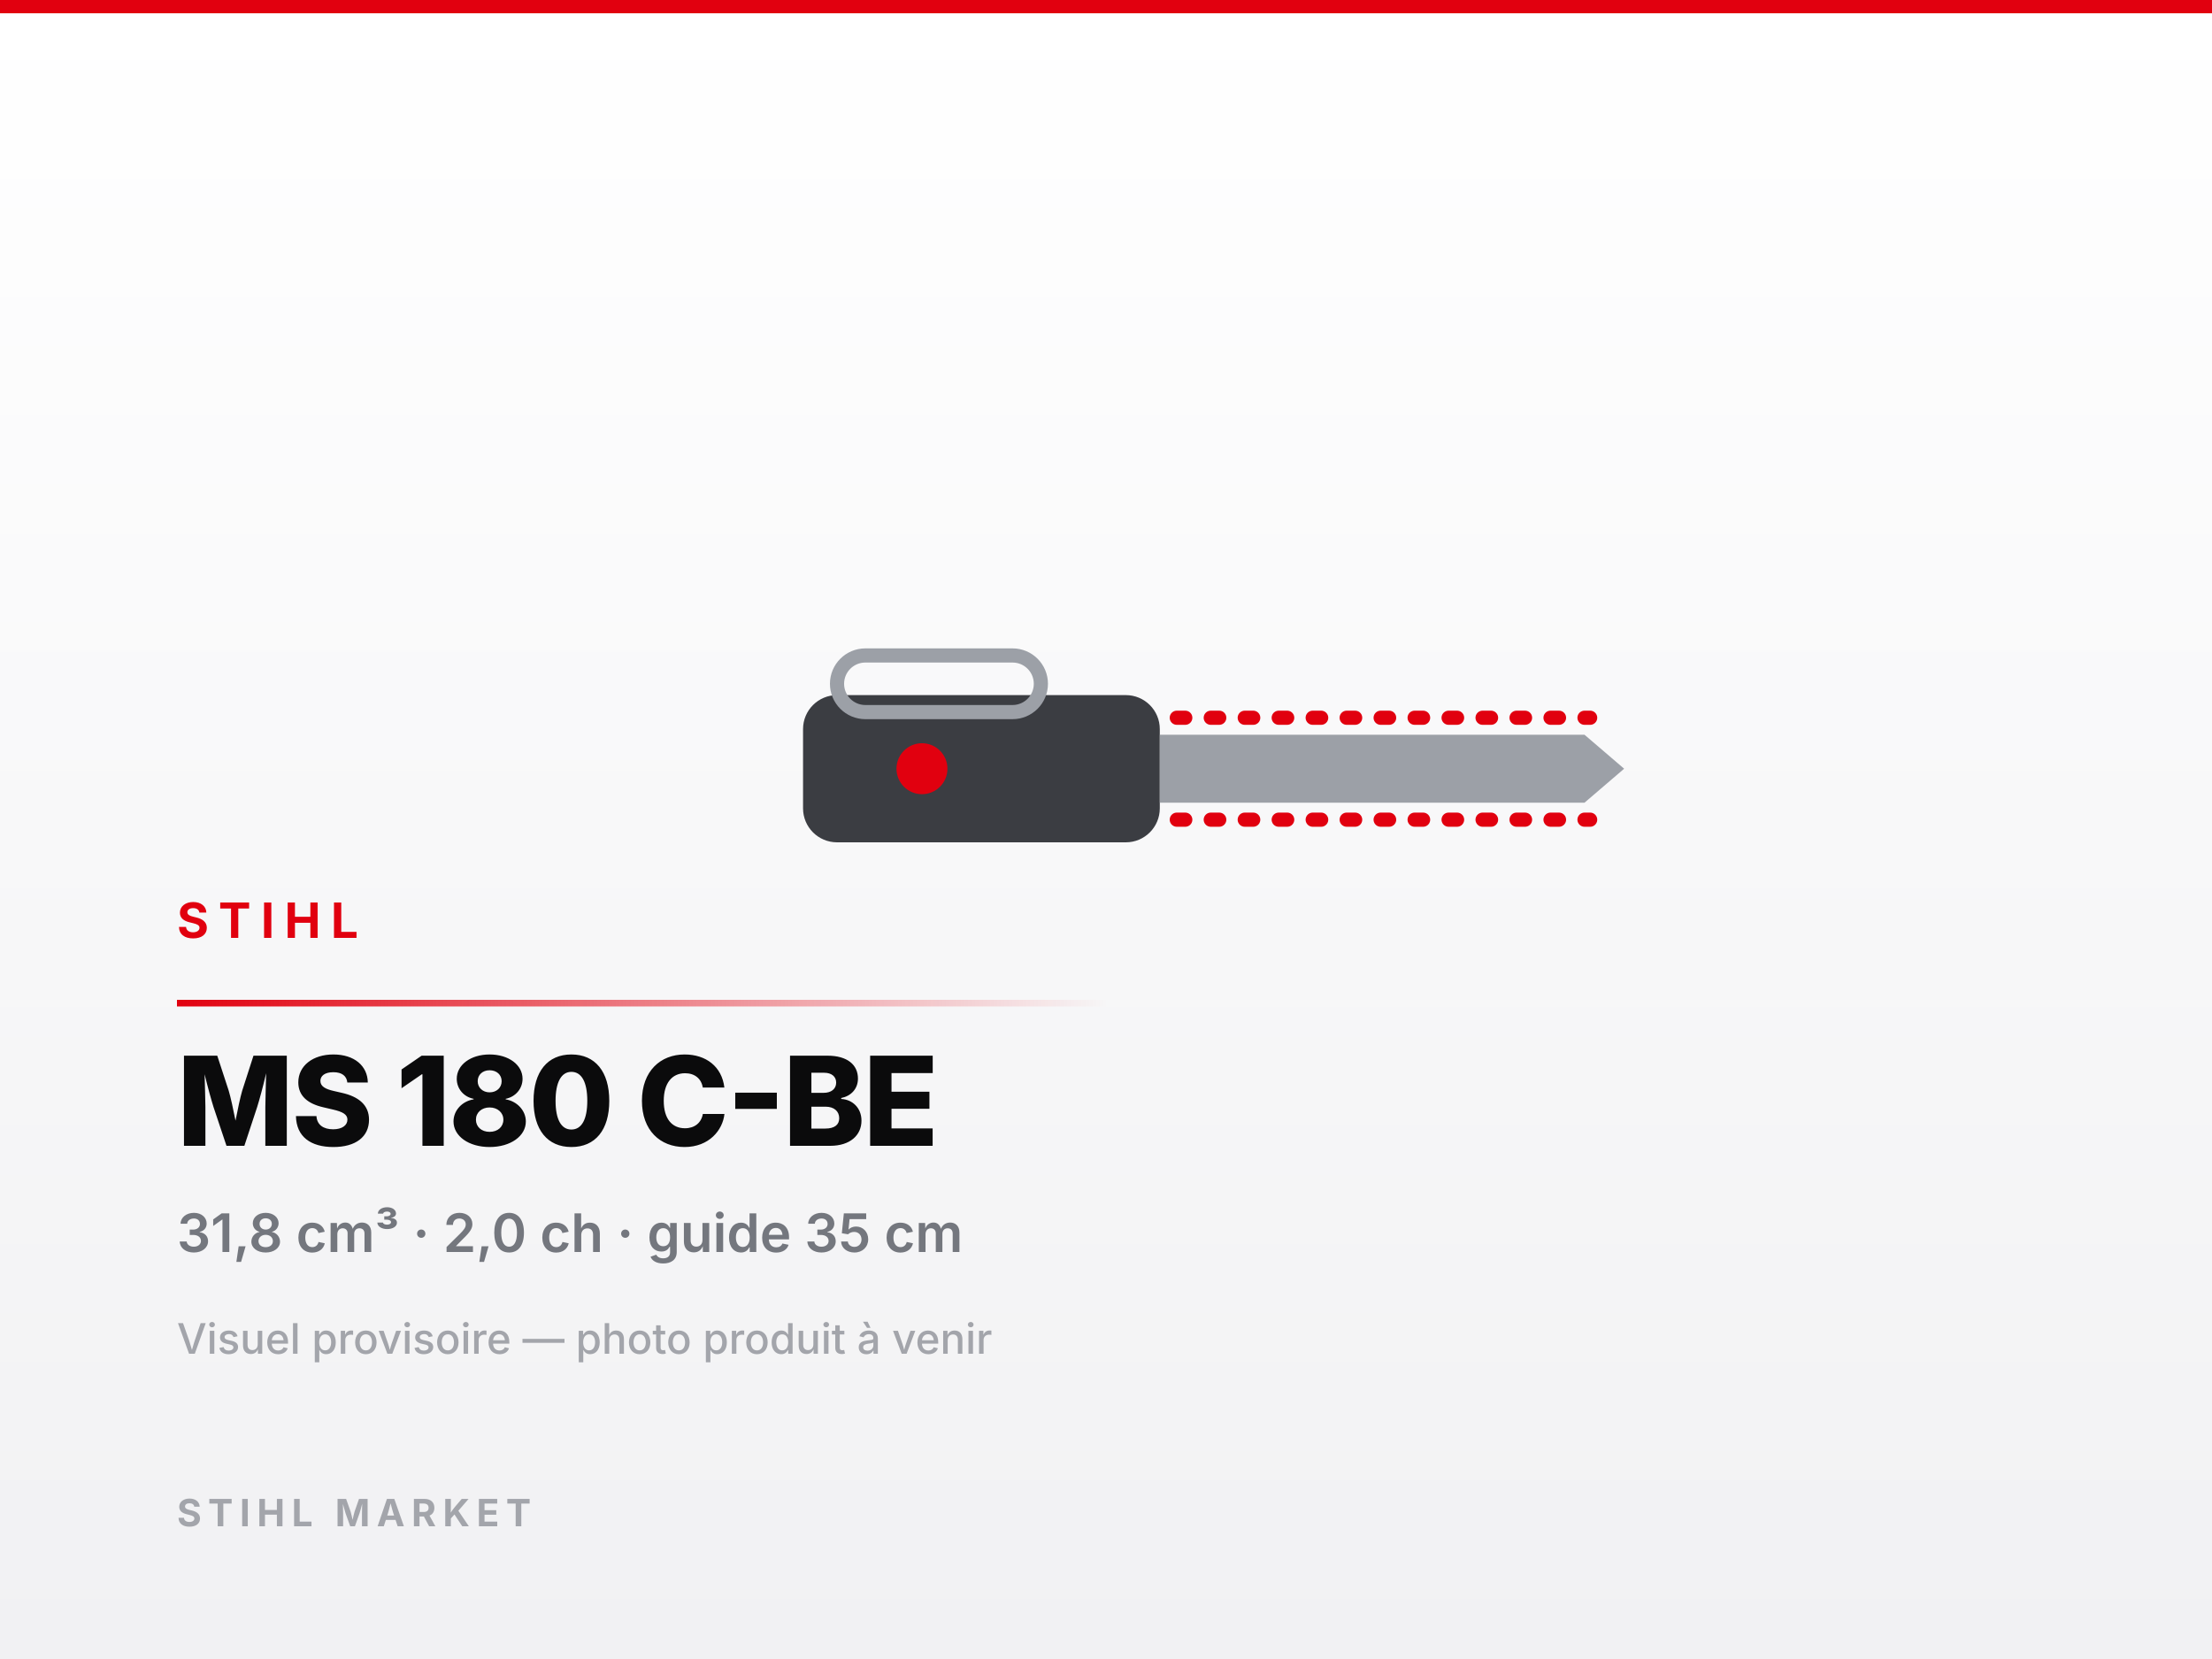
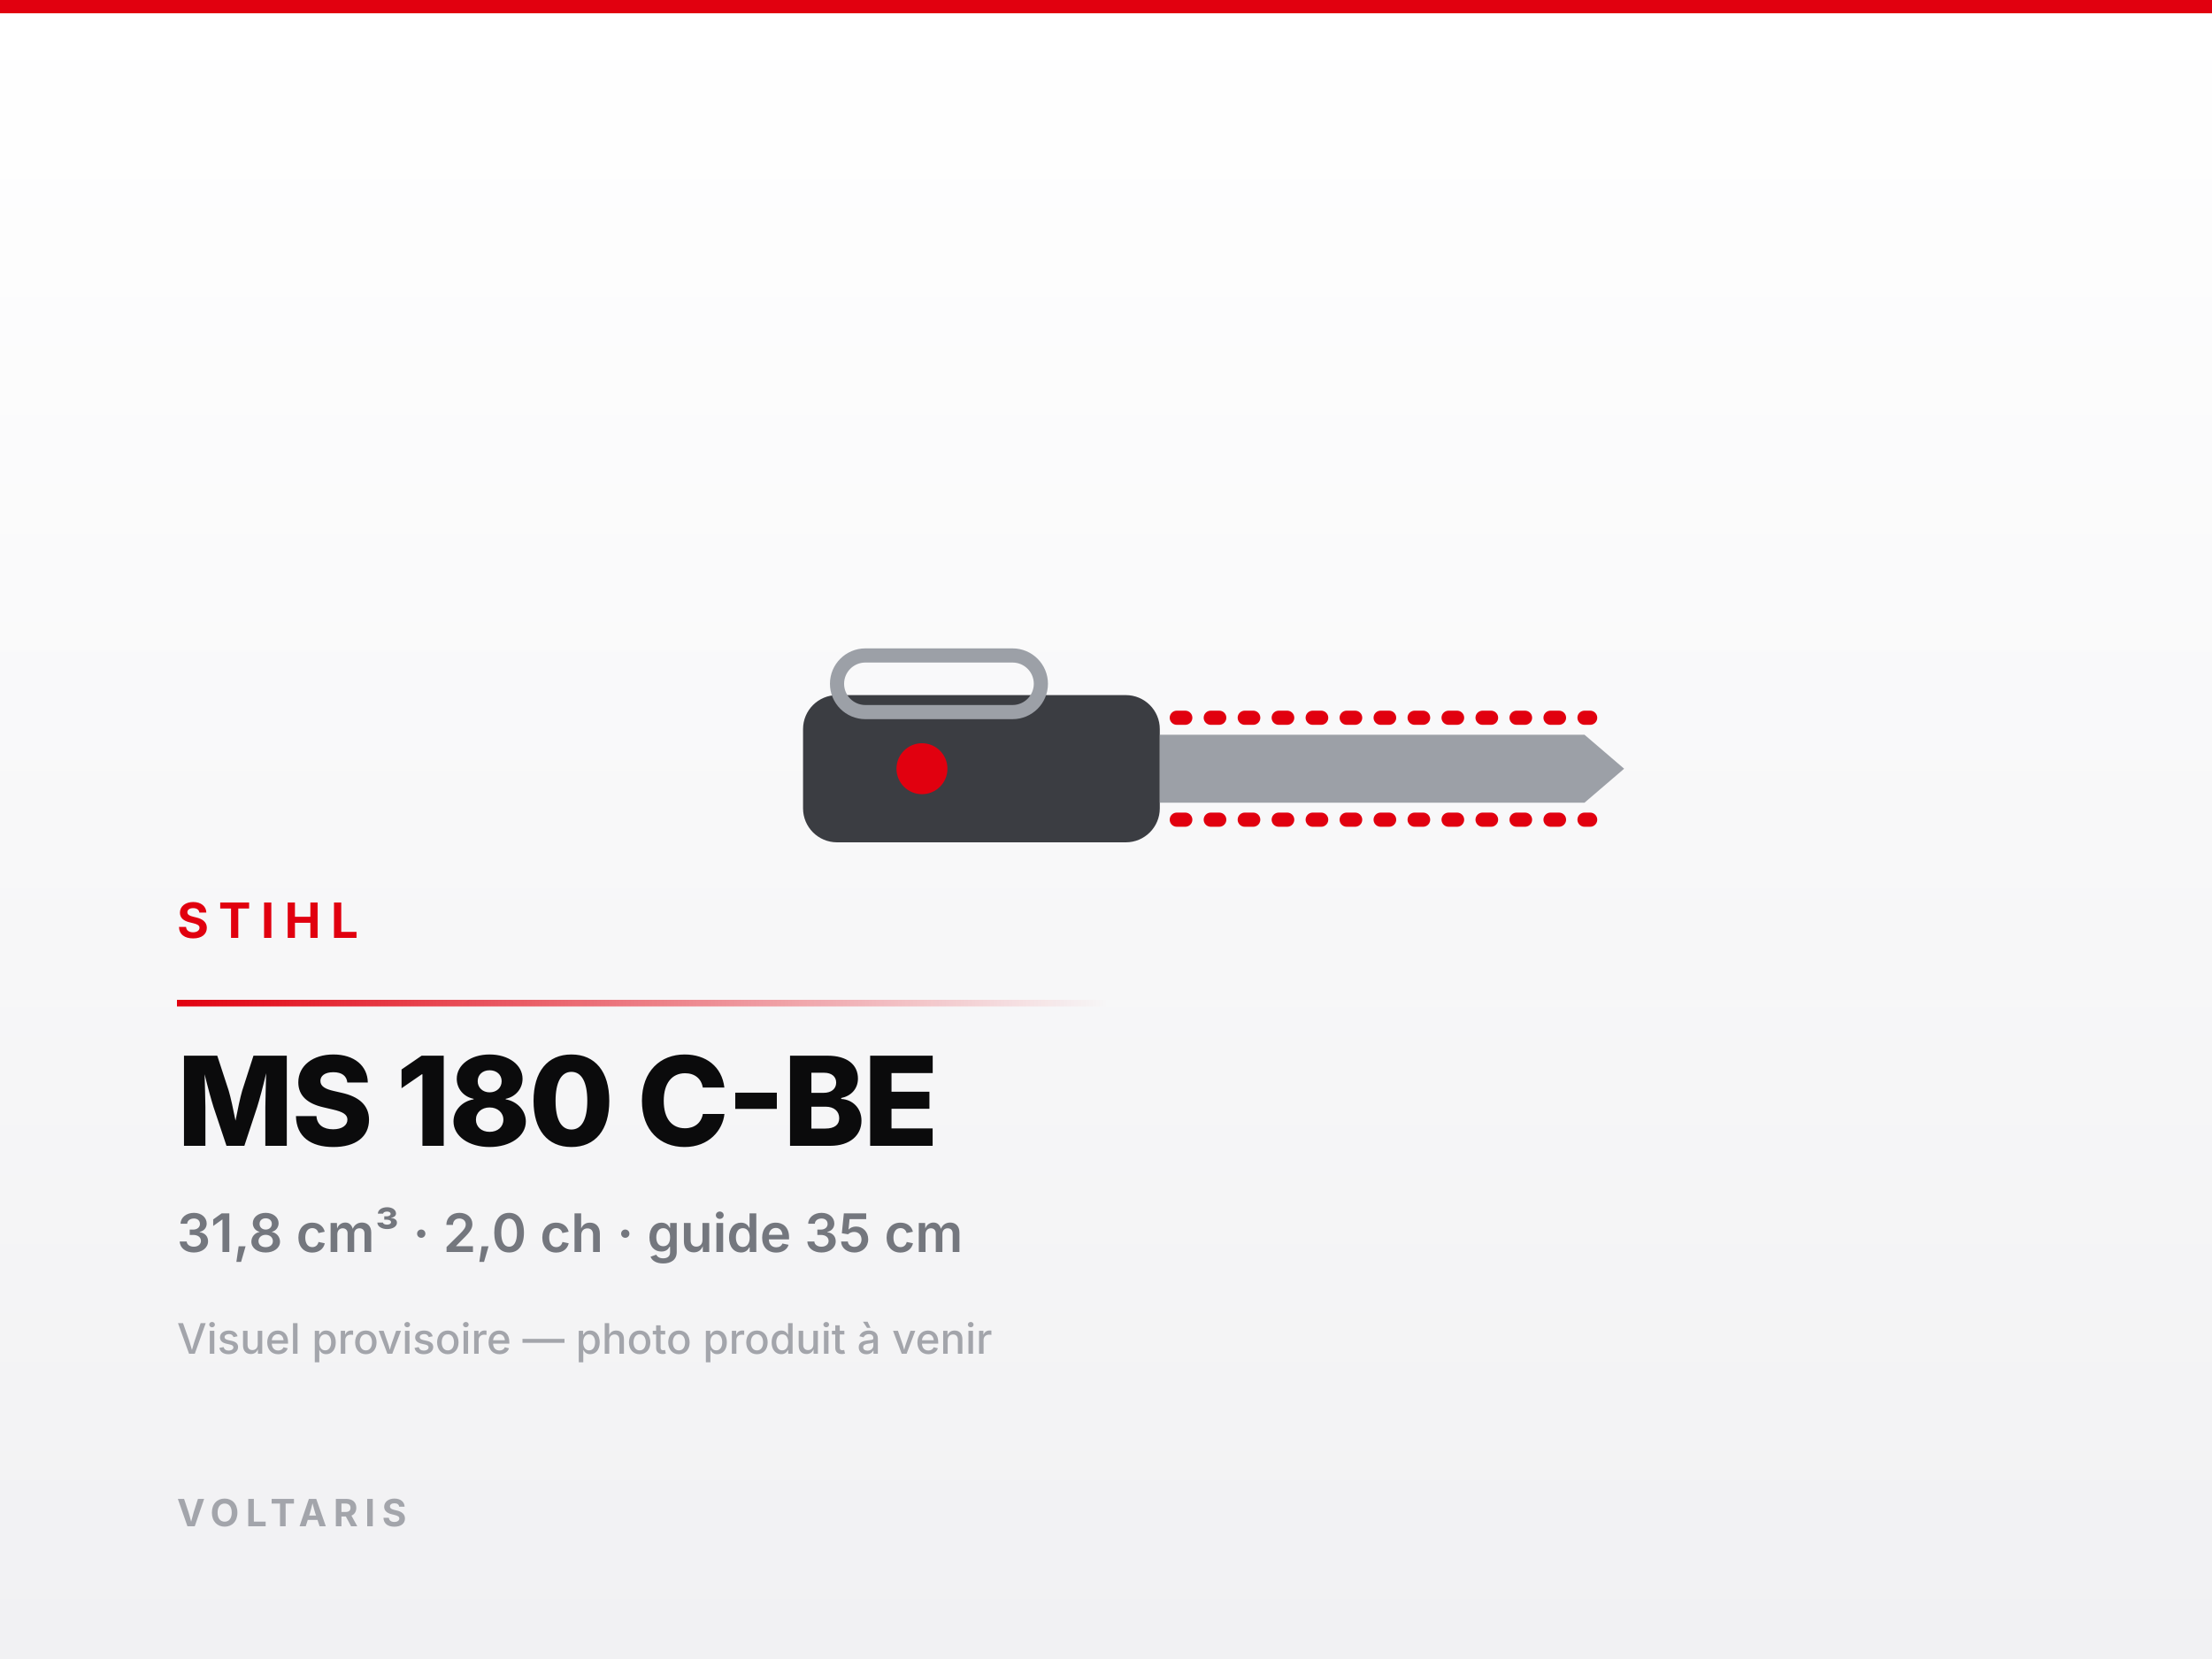
<svg xmlns="http://www.w3.org/2000/svg" viewBox="0 0 1000 750" width="1000" height="750" role="img" aria-label="STIHL MS 180 C-BE — 31,8 cm³ · 2,0 ch · guide 35 cm">
  <defs>
    <linearGradient id="bg" x1="0" y1="0" x2="0" y2="1">
      <stop offset="0%" stop-color="#FFFFFF" />
      <stop offset="100%" stop-color="#F1F1F3" />
    </linearGradient>
    <linearGradient id="rule" x1="0" y1="0" x2="1" y2="0">
      <stop offset="0%" stop-color="#E1000F" />
      <stop offset="100%" stop-color="#E1000F" stop-opacity="0" />
    </linearGradient>
  </defs>
  <rect width="1000" height="750" fill="url(#bg)" />
  <rect x="0" y="0" width="1000" height="6" fill="#E1000F" />
  <g transform="translate(340 240) scale(1.28)">
    <rect x="18" y="58" width="126" height="52" rx="12" fill="#3B3D42" />
    <rect x="30" y="44" width="72" height="20" rx="10" fill="none" stroke="#9CA0A7" stroke-width="5" />
    <path d="M144 72 h150 l14 12 -14 12 H144 z" fill="#9CA0A7" />
    <path d="M150 66 h146 M150 102 h146" stroke="#E1000F" stroke-width="5" stroke-linecap="round" stroke-dasharray="3 9" />
    <circle cx="60" cy="84" r="9" fill="#E1000F" />
  </g>
  <rect x="80" y="452" width="420" height="3" fill="url(#rule)" />
  <text x="80" y="424" font-family="Inter, Roboto, Helvetica, Arial, sans-serif" font-size="22" font-weight="700" letter-spacing="4.5" fill="#E1000F">STIHL</text>
  <text x="80" y="518" font-family="Inter, Roboto, Helvetica, Arial, sans-serif" font-size="56" font-weight="800" letter-spacing="-1" fill="#0B0B0C">MS 180 C-BE</text>
  <text x="80" y="566" font-family="Inter, Roboto, Helvetica, Arial, sans-serif" font-size="24" font-weight="600" fill="#74777E">31,8 cm³ · 2,0 ch · guide 35 cm</text>
  <text x="80" y="612" font-family="Inter, Roboto, Helvetica, Arial, sans-serif" font-size="19" font-weight="500" fill="#A3A5AB">Visuel provisoire — photo produit à venir</text>
-   <text x="80" y="690" font-family="Inter, Roboto, Helvetica, Arial, sans-serif" font-size="17" font-weight="700" letter-spacing="3" fill="#A3A5AB">STIHL MARKET</text>
+   <text x="80" y="690" font-family="Inter, Roboto, Helvetica, Arial, sans-serif" font-size="17" font-weight="700" letter-spacing="3" fill="#A3A5AB">VOLTARIS</text>
</svg>
